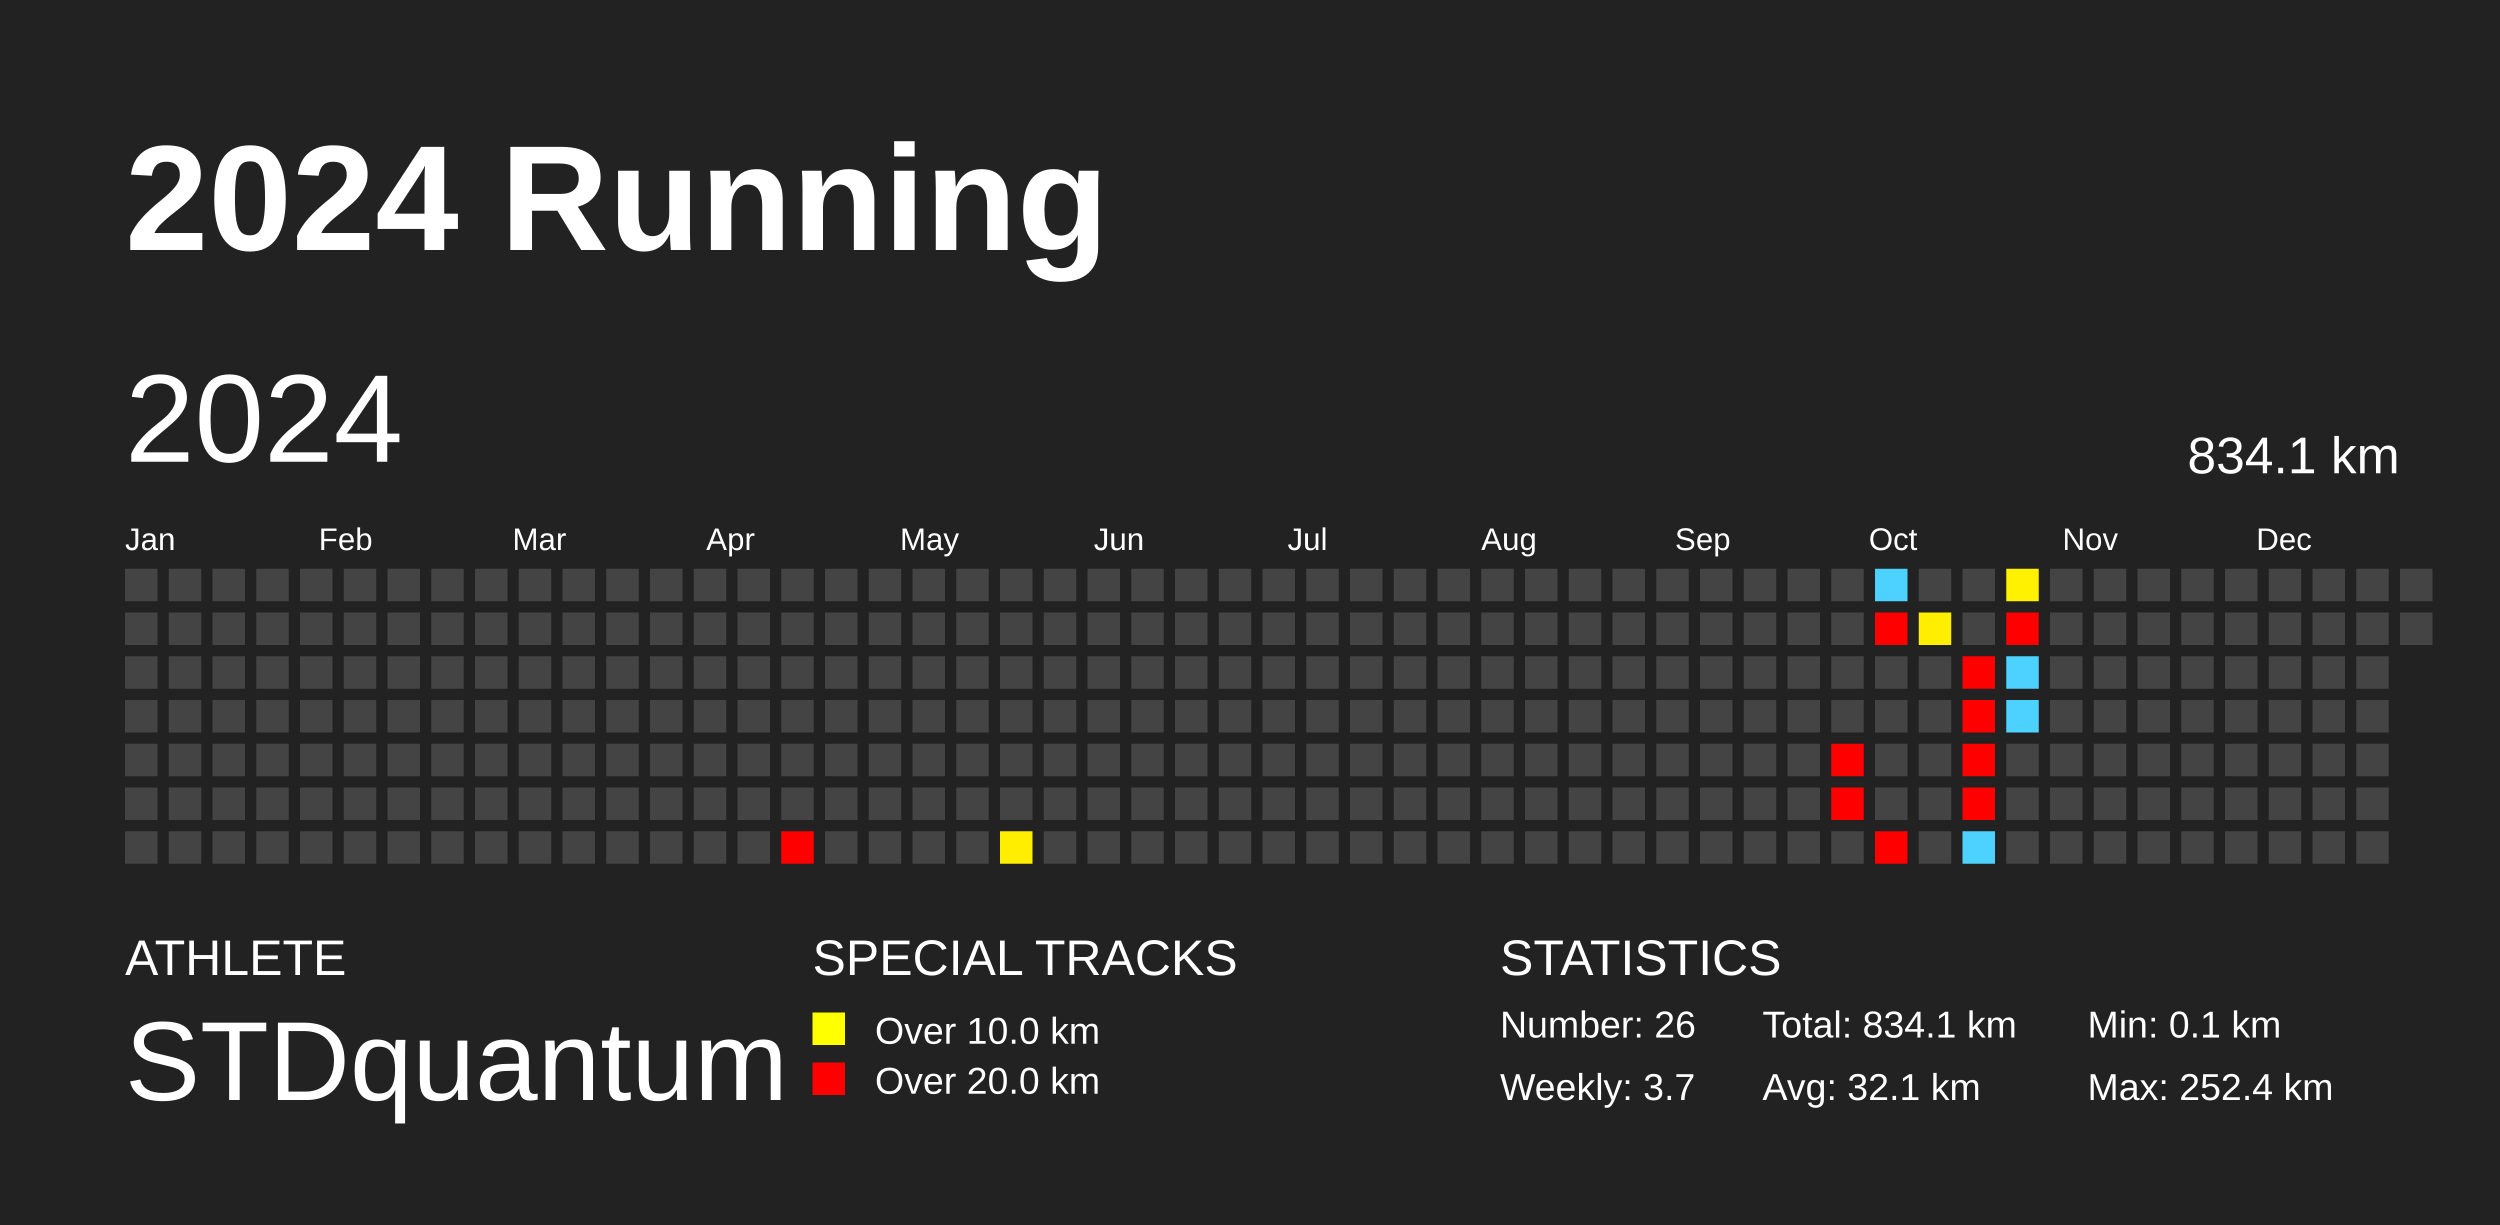
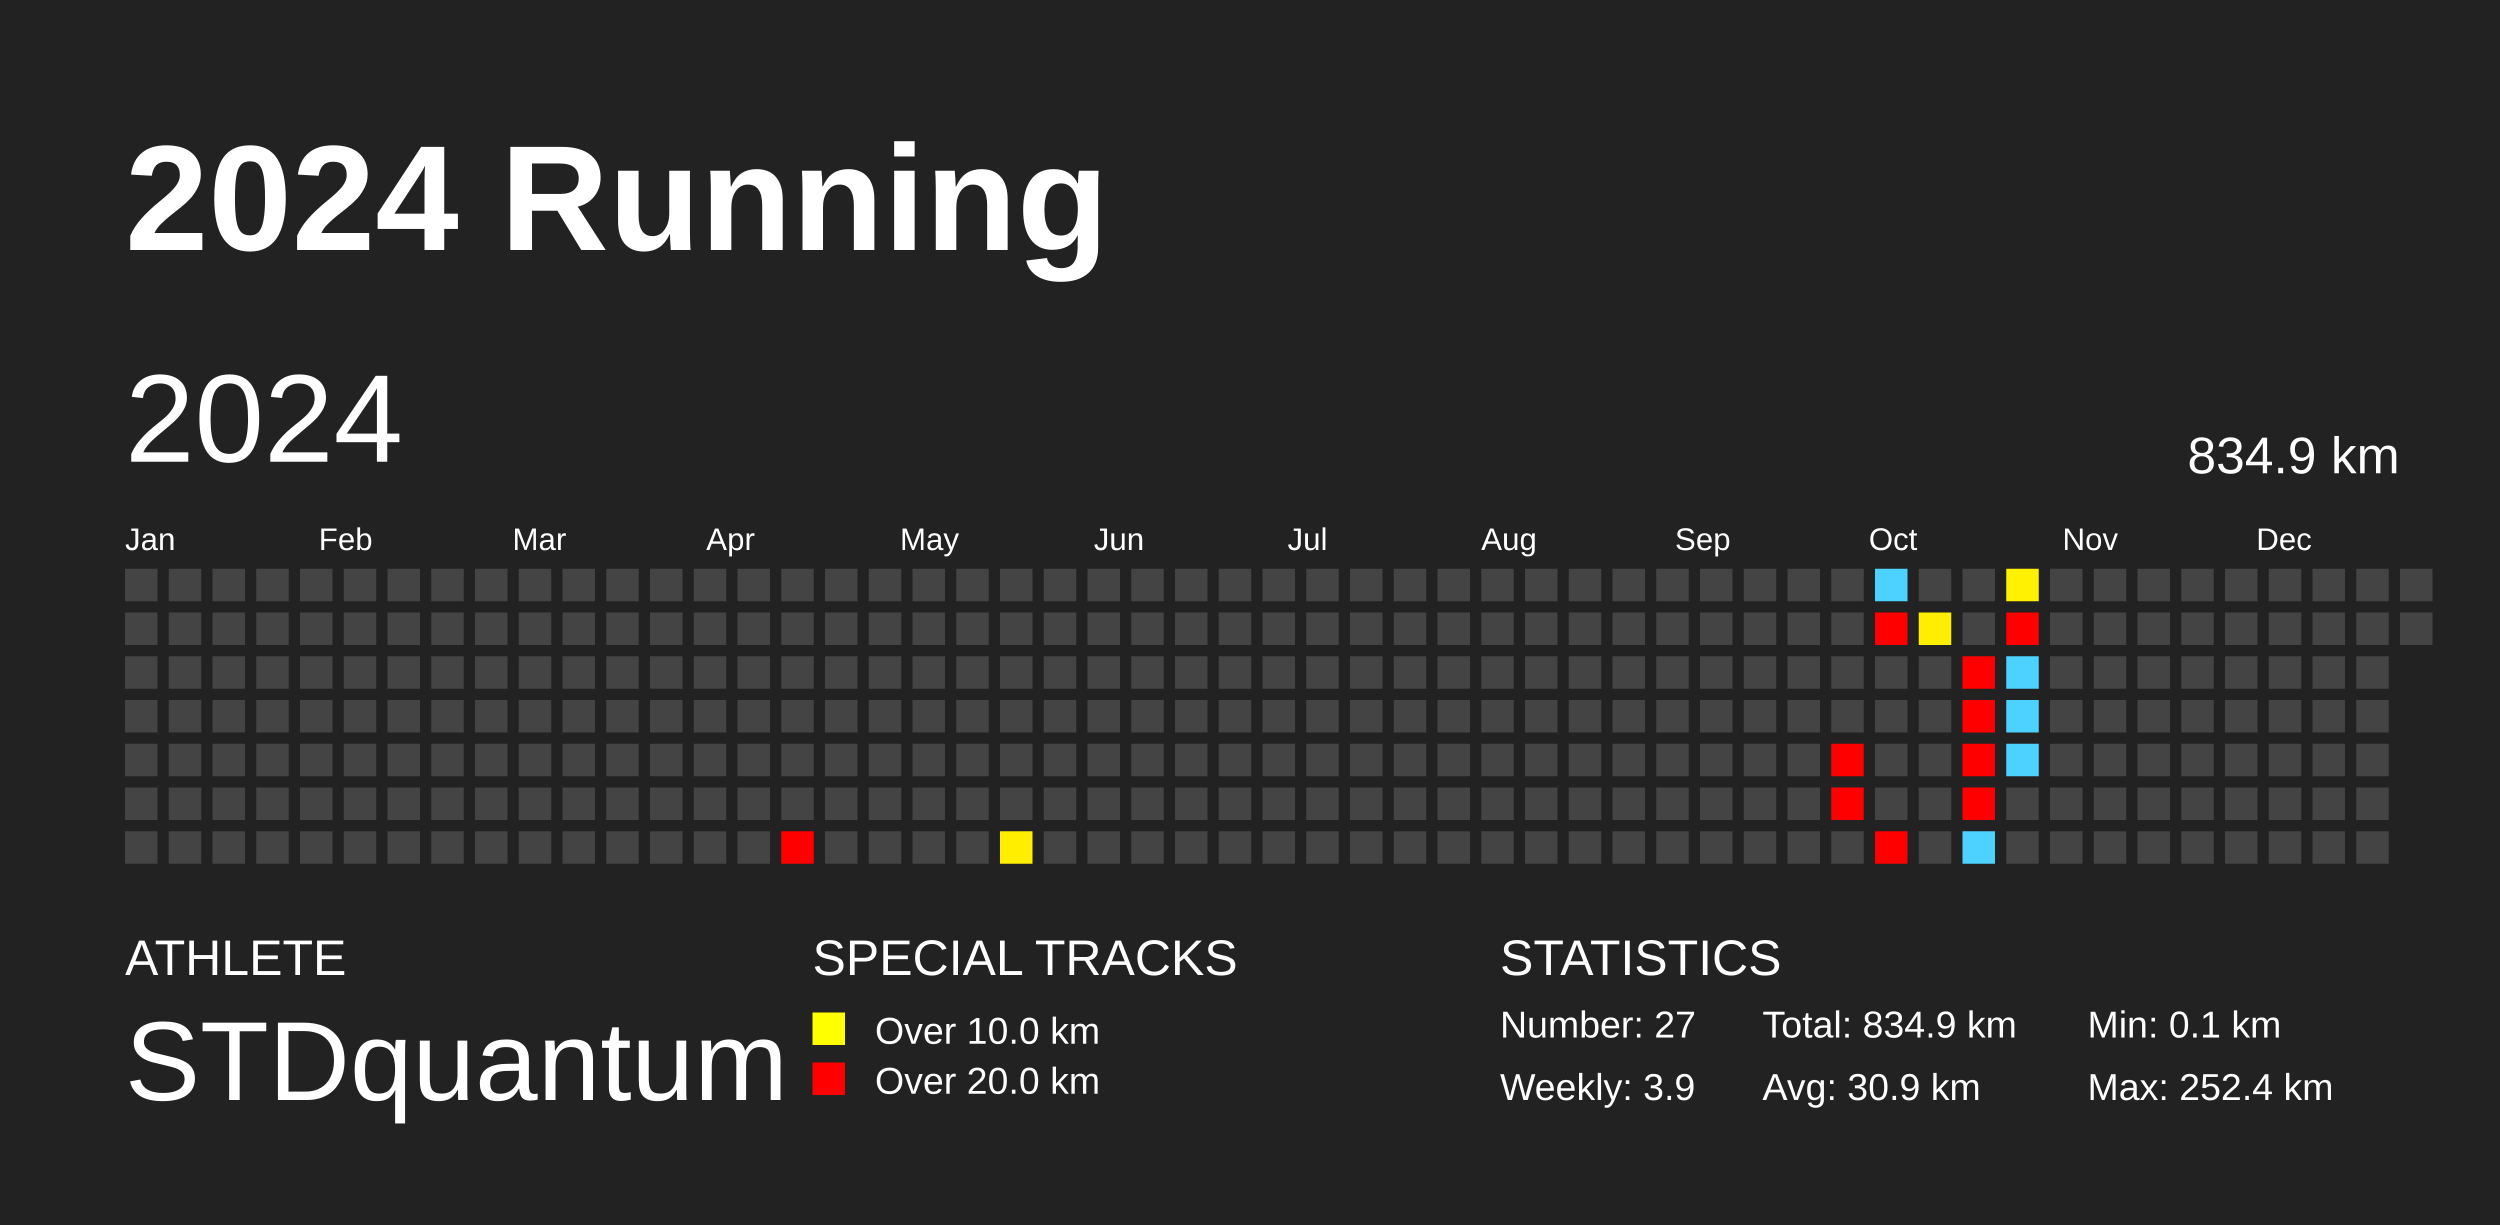
<svg xmlns="http://www.w3.org/2000/svg" baseProfile="full" height="98mm" version="1.1" viewBox="0,0,200,98" width="200mm">
  <defs />
  <rect fill="#222222" height="98" width="200" x="0" y="0" />
  <text fill="#FFFFFF" style="font-size:12px; font-family:Arial; font-weight:bold;" x="10" y="20">2024 Running</text>
  <text fill="#FFFFFF" style="font-size:4px; font-family:Arial" x="10" y="78">ATHLETE</text>
  <text fill="#FFFFFF" style="font-size:9px; font-family:Arial" x="10" y="88">STDquantum</text>
  <text fill="#FFFFFF" style="font-size:4px; font-family:Arial" x="65" y="78">SPECIAL TRACKS</text>
  <rect fill="yellow" height="2.6" width="2.6" x="65" y="81" />
  <text fill="#FFFFFF" style="font-size:3px; font-family:Arial" x="70" y="83.5">Over 10.0 km</text>
  <rect fill="red" height="2.6" width="2.6" x="65" y="85" />
  <text fill="#FFFFFF" style="font-size:3px; font-family:Arial" x="70" y="87.5">Over 20.0 km</text>
  <text fill="#FFFFFF" style="font-size:4px; font-family:Arial" x="120" y="78">STATISTICS</text>
-   <text fill="#FFFFFF" style="font-size:3px; font-family:Arial" x="120" y="83">Number: 26</text>
-   <text fill="#FFFFFF" style="font-size:3px; font-family:Arial" x="120" y="88">Weekly: 3.7</text>
-   <text fill="#FFFFFF" style="font-size:3px; font-family:Arial" x="141" y="83">Total: 834.1 km</text>
-   <text fill="#FFFFFF" style="font-size:3px; font-family:Arial" x="141" y="88">Avg: 32.1 km</text>
+   <text fill="#FFFFFF" style="font-size:3px; font-family:Arial" x="120" y="83">Number: 27</text>
+   <text fill="#FFFFFF" style="font-size:3px; font-family:Arial" x="120" y="88">Weekly: 3.9</text>
+   <text fill="#FFFFFF" style="font-size:3px; font-family:Arial" x="141" y="83">Total: 834.9 km</text>
+   <text fill="#FFFFFF" style="font-size:3px; font-family:Arial" x="141" y="88">Avg: 30.9 km</text>
  <text fill="#FFFFFF" style="font-size:3px; font-family:Arial" x="167" y="83">Min: 0.1 km</text>
  <text fill="#FFFFFF" style="font-size:3px; font-family:Arial" x="167" y="88">Max: 252.4 km</text>
  <text dominant-baseline="hanging" fill="#FFFFFF" style="font-size:10.0px; font-family:Arial;" x="10" y="30">2024</text>
-   <text dominant-baseline="hanging" fill="#FFFFFF" style="font-size:4.125px; font-family:Arial;" x="175" y="35">834.1 km</text>
+   <text dominant-baseline="hanging" fill="#FFFFFF" style="font-size:4.125px; font-family:Arial;" x="175" y="35">834.9 km</text>
  <text fill="#FFFFFF" style="font-size:2.5px; font-family:Arial" x="10.0" y="44">Jan</text>
  <text fill="#FFFFFF" style="font-size:2.5px; font-family:Arial" x="25.5" y="44">Feb</text>
  <text fill="#FFFFFF" style="font-size:2.5px; font-family:Arial" x="41.0" y="44">Mar</text>
  <text fill="#FFFFFF" style="font-size:2.5px; font-family:Arial" x="56.5" y="44">Apr</text>
  <text fill="#FFFFFF" style="font-size:2.5px; font-family:Arial" x="72.0" y="44">May</text>
  <text fill="#FFFFFF" style="font-size:2.5px; font-family:Arial" x="87.5" y="44">Jun</text>
  <text fill="#FFFFFF" style="font-size:2.5px; font-family:Arial" x="103.0" y="44">Jul</text>
  <text fill="#FFFFFF" style="font-size:2.5px; font-family:Arial" x="118.5" y="44">Aug</text>
  <text fill="#FFFFFF" style="font-size:2.5px; font-family:Arial" x="134.0" y="44">Sep</text>
  <text fill="#FFFFFF" style="font-size:2.5px; font-family:Arial" x="149.5" y="44">Oct</text>
  <text fill="#FFFFFF" style="font-size:2.5px; font-family:Arial" x="165.0" y="44">Nov</text>
  <text fill="#FFFFFF" style="font-size:2.5px; font-family:Arial" x="180.5" y="44">Dec</text>
  <rect fill="#444444" height="2.6" width="2.6" x="10.0" y="45.5" />
  <rect fill="#444444" height="2.6" width="2.6" x="10.0" y="49.0" />
  <rect fill="#444444" height="2.6" width="2.6" x="10.0" y="52.5" />
  <rect fill="#444444" height="2.6" width="2.6" x="10.0" y="56.0" />
  <rect fill="#444444" height="2.6" width="2.6" x="10.0" y="59.5" />
  <rect fill="#444444" height="2.6" width="2.6" x="10.0" y="63.0" />
  <rect fill="#444444" height="2.6" width="2.6" x="10.0" y="66.5" />
  <rect fill="#444444" height="2.6" width="2.6" x="13.5" y="45.5" />
  <rect fill="#444444" height="2.6" width="2.6" x="13.5" y="49.0" />
  <rect fill="#444444" height="2.6" width="2.6" x="13.5" y="52.5" />
  <rect fill="#444444" height="2.6" width="2.6" x="13.5" y="56.0" />
  <rect fill="#444444" height="2.6" width="2.6" x="13.5" y="59.5" />
  <rect fill="#444444" height="2.6" width="2.6" x="13.5" y="63.0" />
  <rect fill="#444444" height="2.6" width="2.6" x="13.5" y="66.5" />
  <rect fill="#444444" height="2.6" width="2.6" x="17.0" y="45.5" />
  <rect fill="#444444" height="2.6" width="2.6" x="17.0" y="49.0" />
  <rect fill="#444444" height="2.6" width="2.6" x="17.0" y="52.5" />
  <rect fill="#444444" height="2.6" width="2.6" x="17.0" y="56.0" />
  <rect fill="#444444" height="2.6" width="2.6" x="17.0" y="59.5" />
  <rect fill="#444444" height="2.6" width="2.6" x="17.0" y="63.0" />
  <rect fill="#444444" height="2.6" width="2.6" x="17.0" y="66.5" />
  <rect fill="#444444" height="2.6" width="2.6" x="20.5" y="45.5" />
  <rect fill="#444444" height="2.6" width="2.6" x="20.5" y="49.0" />
  <rect fill="#444444" height="2.6" width="2.6" x="20.5" y="52.5" />
  <rect fill="#444444" height="2.6" width="2.6" x="20.5" y="56.0" />
  <rect fill="#444444" height="2.6" width="2.6" x="20.5" y="59.5" />
  <rect fill="#444444" height="2.6" width="2.6" x="20.5" y="63.0" />
  <rect fill="#444444" height="2.6" width="2.6" x="20.5" y="66.5" />
  <rect fill="#444444" height="2.6" width="2.6" x="24.0" y="45.5" />
  <rect fill="#444444" height="2.6" width="2.6" x="24.0" y="49.0" />
  <rect fill="#444444" height="2.6" width="2.6" x="24.0" y="52.5" />
  <rect fill="#444444" height="2.6" width="2.6" x="24.0" y="56.0" />
  <rect fill="#444444" height="2.6" width="2.6" x="24.0" y="59.5" />
  <rect fill="#444444" height="2.6" width="2.6" x="24.0" y="63.0" />
  <rect fill="#444444" height="2.6" width="2.6" x="24.0" y="66.5" />
  <rect fill="#444444" height="2.6" width="2.6" x="27.5" y="45.5" />
  <rect fill="#444444" height="2.6" width="2.6" x="27.5" y="49.0" />
  <rect fill="#444444" height="2.6" width="2.6" x="27.5" y="52.5" />
  <rect fill="#444444" height="2.6" width="2.6" x="27.5" y="56.0" />
  <rect fill="#444444" height="2.6" width="2.6" x="27.5" y="59.5" />
  <rect fill="#444444" height="2.6" width="2.6" x="27.5" y="63.0" />
  <rect fill="#444444" height="2.6" width="2.6" x="27.5" y="66.5" />
  <rect fill="#444444" height="2.6" width="2.6" x="31.0" y="45.5" />
  <rect fill="#444444" height="2.6" width="2.6" x="31.0" y="49.0" />
  <rect fill="#444444" height="2.6" width="2.6" x="31.0" y="52.5" />
  <rect fill="#444444" height="2.6" width="2.6" x="31.0" y="56.0" />
  <rect fill="#444444" height="2.6" width="2.6" x="31.0" y="59.5" />
  <rect fill="#444444" height="2.6" width="2.6" x="31.0" y="63.0" />
  <rect fill="#444444" height="2.6" width="2.6" x="31.0" y="66.5" />
  <rect fill="#444444" height="2.6" width="2.6" x="34.5" y="45.5" />
  <rect fill="#444444" height="2.6" width="2.6" x="34.5" y="49.0" />
  <rect fill="#444444" height="2.6" width="2.6" x="34.5" y="52.5" />
  <rect fill="#444444" height="2.6" width="2.6" x="34.5" y="56.0" />
  <rect fill="#444444" height="2.6" width="2.6" x="34.5" y="59.5" />
  <rect fill="#444444" height="2.6" width="2.6" x="34.5" y="63.0" />
  <rect fill="#444444" height="2.6" width="2.6" x="34.5" y="66.5" />
  <rect fill="#444444" height="2.6" width="2.6" x="38.0" y="45.5" />
  <rect fill="#444444" height="2.6" width="2.6" x="38.0" y="49.0" />
  <rect fill="#444444" height="2.6" width="2.6" x="38.0" y="52.5" />
  <rect fill="#444444" height="2.6" width="2.6" x="38.0" y="56.0" />
  <rect fill="#444444" height="2.6" width="2.6" x="38.0" y="59.5" />
  <rect fill="#444444" height="2.6" width="2.6" x="38.0" y="63.0" />
  <rect fill="#444444" height="2.6" width="2.6" x="38.0" y="66.5" />
  <rect fill="#444444" height="2.6" width="2.6" x="41.5" y="45.5" />
  <rect fill="#444444" height="2.6" width="2.6" x="41.5" y="49.0" />
  <rect fill="#444444" height="2.6" width="2.6" x="41.5" y="52.5" />
  <rect fill="#444444" height="2.6" width="2.6" x="41.5" y="56.0" />
  <rect fill="#444444" height="2.6" width="2.6" x="41.5" y="59.5" />
  <rect fill="#444444" height="2.6" width="2.6" x="41.5" y="63.0" />
  <rect fill="#444444" height="2.6" width="2.6" x="41.5" y="66.5" />
  <rect fill="#444444" height="2.6" width="2.6" x="45.0" y="45.5" />
  <rect fill="#444444" height="2.6" width="2.6" x="45.0" y="49.0" />
  <rect fill="#444444" height="2.6" width="2.6" x="45.0" y="52.5" />
  <rect fill="#444444" height="2.6" width="2.6" x="45.0" y="56.0" />
  <rect fill="#444444" height="2.6" width="2.6" x="45.0" y="59.5" />
  <rect fill="#444444" height="2.6" width="2.6" x="45.0" y="63.0" />
  <rect fill="#444444" height="2.6" width="2.6" x="45.0" y="66.5" />
  <rect fill="#444444" height="2.6" width="2.6" x="48.5" y="45.5" />
  <rect fill="#444444" height="2.6" width="2.6" x="48.5" y="49.0" />
  <rect fill="#444444" height="2.6" width="2.6" x="48.5" y="52.5" />
  <rect fill="#444444" height="2.6" width="2.6" x="48.5" y="56.0" />
  <rect fill="#444444" height="2.6" width="2.6" x="48.5" y="59.5" />
  <rect fill="#444444" height="2.6" width="2.6" x="48.5" y="63.0" />
  <rect fill="#444444" height="2.6" width="2.6" x="48.5" y="66.5" />
  <rect fill="#444444" height="2.6" width="2.6" x="52.0" y="45.5" />
  <rect fill="#444444" height="2.6" width="2.6" x="52.0" y="49.0" />
  <rect fill="#444444" height="2.6" width="2.6" x="52.0" y="52.5" />
  <rect fill="#444444" height="2.6" width="2.6" x="52.0" y="56.0" />
  <rect fill="#444444" height="2.6" width="2.6" x="52.0" y="59.5" />
  <rect fill="#444444" height="2.6" width="2.6" x="52.0" y="63.0" />
  <rect fill="#444444" height="2.6" width="2.6" x="52.0" y="66.5" />
  <rect fill="#444444" height="2.6" width="2.6" x="55.5" y="45.5" />
  <rect fill="#444444" height="2.6" width="2.6" x="55.5" y="49.0" />
  <rect fill="#444444" height="2.6" width="2.6" x="55.5" y="52.5" />
  <rect fill="#444444" height="2.6" width="2.6" x="55.5" y="56.0" />
  <rect fill="#444444" height="2.6" width="2.6" x="55.5" y="59.5" />
  <rect fill="#444444" height="2.6" width="2.6" x="55.5" y="63.0" />
  <rect fill="#444444" height="2.6" width="2.6" x="55.5" y="66.5" />
  <rect fill="#444444" height="2.6" width="2.6" x="59.0" y="45.5" />
  <rect fill="#444444" height="2.6" width="2.6" x="59.0" y="49.0" />
  <rect fill="#444444" height="2.6" width="2.6" x="59.0" y="52.5" />
  <rect fill="#444444" height="2.6" width="2.6" x="59.0" y="56.0" />
  <rect fill="#444444" height="2.6" width="2.6" x="59.0" y="59.5" />
  <rect fill="#444444" height="2.6" width="2.6" x="59.0" y="63.0" />
  <rect fill="#444444" height="2.6" width="2.6" x="59.0" y="66.5" />
  <rect fill="#444444" height="2.6" width="2.6" x="62.5" y="45.5" />
  <rect fill="#444444" height="2.6" width="2.6" x="62.5" y="49.0" />
  <rect fill="#444444" height="2.6" width="2.6" x="62.5" y="52.5" />
  <rect fill="#444444" height="2.6" width="2.6" x="62.5" y="56.0" />
  <rect fill="#444444" height="2.6" width="2.6" x="62.5" y="59.5" />
  <rect fill="#444444" height="2.6" width="2.6" x="62.5" y="63.0" />
  <rect fill="red" height="2.6" width="2.6" x="62.5" y="66.5" />
  <rect fill="#444444" height="2.6" width="2.6" x="66.0" y="45.5" />
  <rect fill="#444444" height="2.6" width="2.6" x="66.0" y="49.0" />
  <rect fill="#444444" height="2.6" width="2.6" x="66.0" y="52.5" />
  <rect fill="#444444" height="2.6" width="2.6" x="66.0" y="56.0" />
  <rect fill="#444444" height="2.6" width="2.6" x="66.0" y="59.5" />
  <rect fill="#444444" height="2.6" width="2.6" x="66.0" y="63.0" />
  <rect fill="#444444" height="2.6" width="2.6" x="66.0" y="66.5" />
  <rect fill="#444444" height="2.6" width="2.6" x="69.5" y="45.5" />
  <rect fill="#444444" height="2.6" width="2.6" x="69.5" y="49.0" />
  <rect fill="#444444" height="2.6" width="2.6" x="69.5" y="52.5" />
  <rect fill="#444444" height="2.6" width="2.6" x="69.5" y="56.0" />
  <rect fill="#444444" height="2.6" width="2.6" x="69.5" y="59.5" />
  <rect fill="#444444" height="2.6" width="2.6" x="69.5" y="63.0" />
  <rect fill="#444444" height="2.6" width="2.6" x="69.5" y="66.5" />
  <rect fill="#444444" height="2.6" width="2.6" x="73.0" y="45.5" />
  <rect fill="#444444" height="2.6" width="2.6" x="73.0" y="49.0" />
  <rect fill="#444444" height="2.6" width="2.6" x="73.0" y="52.5" />
  <rect fill="#444444" height="2.6" width="2.6" x="73.0" y="56.0" />
  <rect fill="#444444" height="2.6" width="2.6" x="73.0" y="59.5" />
  <rect fill="#444444" height="2.6" width="2.6" x="73.0" y="63.0" />
  <rect fill="#444444" height="2.6" width="2.6" x="73.0" y="66.5" />
  <rect fill="#444444" height="2.6" width="2.6" x="76.5" y="45.5" />
  <rect fill="#444444" height="2.6" width="2.6" x="76.5" y="49.0" />
  <rect fill="#444444" height="2.6" width="2.6" x="76.5" y="52.5" />
  <rect fill="#444444" height="2.6" width="2.6" x="76.5" y="56.0" />
  <rect fill="#444444" height="2.6" width="2.6" x="76.5" y="59.5" />
  <rect fill="#444444" height="2.6" width="2.6" x="76.5" y="63.0" />
  <rect fill="#444444" height="2.6" width="2.6" x="76.5" y="66.5" />
  <rect fill="#444444" height="2.6" width="2.6" x="80.0" y="45.5" />
  <rect fill="#444444" height="2.6" width="2.6" x="80.0" y="49.0" />
  <rect fill="#444444" height="2.6" width="2.6" x="80.0" y="52.5" />
  <rect fill="#444444" height="2.6" width="2.6" x="80.0" y="56.0" />
  <rect fill="#444444" height="2.6" width="2.6" x="80.0" y="59.5" />
  <rect fill="#444444" height="2.6" width="2.6" x="80.0" y="63.0" />
  <rect fill="#ffee00" height="2.6" width="2.6" x="80.0" y="66.5" />
  <rect fill="#444444" height="2.6" width="2.6" x="83.5" y="45.5" />
  <rect fill="#444444" height="2.6" width="2.6" x="83.5" y="49.0" />
  <rect fill="#444444" height="2.6" width="2.6" x="83.5" y="52.5" />
  <rect fill="#444444" height="2.6" width="2.6" x="83.5" y="56.0" />
  <rect fill="#444444" height="2.6" width="2.6" x="83.5" y="59.5" />
  <rect fill="#444444" height="2.6" width="2.6" x="83.5" y="63.0" />
  <rect fill="#444444" height="2.6" width="2.6" x="83.5" y="66.5" />
  <rect fill="#444444" height="2.6" width="2.6" x="87.0" y="45.5" />
  <rect fill="#444444" height="2.6" width="2.6" x="87.0" y="49.0" />
  <rect fill="#444444" height="2.6" width="2.6" x="87.0" y="52.5" />
  <rect fill="#444444" height="2.6" width="2.6" x="87.0" y="56.0" />
  <rect fill="#444444" height="2.6" width="2.6" x="87.0" y="59.5" />
  <rect fill="#444444" height="2.6" width="2.6" x="87.0" y="63.0" />
  <rect fill="#444444" height="2.6" width="2.6" x="87.0" y="66.5" />
  <rect fill="#444444" height="2.6" width="2.6" x="90.5" y="45.5" />
  <rect fill="#444444" height="2.6" width="2.6" x="90.5" y="49.0" />
  <rect fill="#444444" height="2.6" width="2.6" x="90.5" y="52.5" />
  <rect fill="#444444" height="2.6" width="2.6" x="90.5" y="56.0" />
  <rect fill="#444444" height="2.6" width="2.6" x="90.5" y="59.5" />
  <rect fill="#444444" height="2.6" width="2.6" x="90.5" y="63.0" />
  <rect fill="#444444" height="2.6" width="2.6" x="90.5" y="66.5" />
  <rect fill="#444444" height="2.6" width="2.6" x="94.0" y="45.5" />
  <rect fill="#444444" height="2.6" width="2.6" x="94.0" y="49.0" />
  <rect fill="#444444" height="2.6" width="2.6" x="94.0" y="52.5" />
  <rect fill="#444444" height="2.6" width="2.6" x="94.0" y="56.0" />
  <rect fill="#444444" height="2.6" width="2.6" x="94.0" y="59.5" />
  <rect fill="#444444" height="2.6" width="2.6" x="94.0" y="63.0" />
  <rect fill="#444444" height="2.6" width="2.6" x="94.0" y="66.5" />
  <rect fill="#444444" height="2.6" width="2.6" x="97.5" y="45.5" />
  <rect fill="#444444" height="2.6" width="2.6" x="97.5" y="49.0" />
  <rect fill="#444444" height="2.6" width="2.6" x="97.5" y="52.5" />
  <rect fill="#444444" height="2.6" width="2.6" x="97.5" y="56.0" />
  <rect fill="#444444" height="2.6" width="2.6" x="97.5" y="59.5" />
  <rect fill="#444444" height="2.6" width="2.6" x="97.5" y="63.0" />
  <rect fill="#444444" height="2.6" width="2.6" x="97.5" y="66.5" />
  <rect fill="#444444" height="2.6" width="2.6" x="101.0" y="45.5" />
  <rect fill="#444444" height="2.6" width="2.6" x="101.0" y="49.0" />
  <rect fill="#444444" height="2.6" width="2.6" x="101.0" y="52.5" />
  <rect fill="#444444" height="2.6" width="2.6" x="101.0" y="56.0" />
  <rect fill="#444444" height="2.6" width="2.6" x="101.0" y="59.5" />
  <rect fill="#444444" height="2.6" width="2.6" x="101.0" y="63.0" />
  <rect fill="#444444" height="2.6" width="2.6" x="101.0" y="66.5" />
  <rect fill="#444444" height="2.6" width="2.6" x="104.5" y="45.5" />
  <rect fill="#444444" height="2.6" width="2.6" x="104.5" y="49.0" />
  <rect fill="#444444" height="2.6" width="2.6" x="104.5" y="52.5" />
  <rect fill="#444444" height="2.6" width="2.6" x="104.5" y="56.0" />
  <rect fill="#444444" height="2.6" width="2.6" x="104.5" y="59.5" />
  <rect fill="#444444" height="2.6" width="2.6" x="104.5" y="63.0" />
  <rect fill="#444444" height="2.6" width="2.6" x="104.5" y="66.5" />
  <rect fill="#444444" height="2.6" width="2.6" x="108.0" y="45.5" />
  <rect fill="#444444" height="2.6" width="2.6" x="108.0" y="49.0" />
  <rect fill="#444444" height="2.6" width="2.6" x="108.0" y="52.5" />
  <rect fill="#444444" height="2.6" width="2.6" x="108.0" y="56.0" />
  <rect fill="#444444" height="2.6" width="2.6" x="108.0" y="59.5" />
  <rect fill="#444444" height="2.6" width="2.6" x="108.0" y="63.0" />
  <rect fill="#444444" height="2.6" width="2.6" x="108.0" y="66.5" />
  <rect fill="#444444" height="2.6" width="2.6" x="111.5" y="45.5" />
  <rect fill="#444444" height="2.6" width="2.6" x="111.5" y="49.0" />
  <rect fill="#444444" height="2.6" width="2.6" x="111.5" y="52.5" />
  <rect fill="#444444" height="2.6" width="2.6" x="111.5" y="56.0" />
  <rect fill="#444444" height="2.6" width="2.6" x="111.5" y="59.5" />
  <rect fill="#444444" height="2.6" width="2.6" x="111.5" y="63.0" />
  <rect fill="#444444" height="2.6" width="2.6" x="111.5" y="66.5" />
  <rect fill="#444444" height="2.6" width="2.6" x="115.0" y="45.5" />
  <rect fill="#444444" height="2.6" width="2.6" x="115.0" y="49.0" />
  <rect fill="#444444" height="2.6" width="2.6" x="115.0" y="52.5" />
  <rect fill="#444444" height="2.6" width="2.6" x="115.0" y="56.0" />
  <rect fill="#444444" height="2.6" width="2.6" x="115.0" y="59.5" />
  <rect fill="#444444" height="2.6" width="2.6" x="115.0" y="63.0" />
  <rect fill="#444444" height="2.6" width="2.6" x="115.0" y="66.5" />
  <rect fill="#444444" height="2.6" width="2.6" x="118.5" y="45.5" />
  <rect fill="#444444" height="2.6" width="2.6" x="118.5" y="49.0" />
  <rect fill="#444444" height="2.6" width="2.6" x="118.5" y="52.5" />
  <rect fill="#444444" height="2.6" width="2.6" x="118.5" y="56.0" />
  <rect fill="#444444" height="2.6" width="2.6" x="118.5" y="59.5" />
  <rect fill="#444444" height="2.6" width="2.6" x="118.5" y="63.0" />
  <rect fill="#444444" height="2.6" width="2.6" x="118.5" y="66.5" />
  <rect fill="#444444" height="2.6" width="2.6" x="122.0" y="45.5" />
  <rect fill="#444444" height="2.6" width="2.6" x="122.0" y="49.0" />
  <rect fill="#444444" height="2.6" width="2.6" x="122.0" y="52.5" />
  <rect fill="#444444" height="2.6" width="2.6" x="122.0" y="56.0" />
  <rect fill="#444444" height="2.6" width="2.6" x="122.0" y="59.5" />
  <rect fill="#444444" height="2.6" width="2.6" x="122.0" y="63.0" />
  <rect fill="#444444" height="2.6" width="2.6" x="122.0" y="66.5" />
  <rect fill="#444444" height="2.6" width="2.6" x="125.5" y="45.5" />
  <rect fill="#444444" height="2.6" width="2.6" x="125.5" y="49.0" />
  <rect fill="#444444" height="2.6" width="2.6" x="125.5" y="52.5" />
  <rect fill="#444444" height="2.6" width="2.6" x="125.5" y="56.0" />
  <rect fill="#444444" height="2.6" width="2.6" x="125.5" y="59.5" />
  <rect fill="#444444" height="2.6" width="2.6" x="125.5" y="63.0" />
  <rect fill="#444444" height="2.6" width="2.6" x="125.5" y="66.5" />
  <rect fill="#444444" height="2.6" width="2.6" x="129.0" y="45.5" />
  <rect fill="#444444" height="2.6" width="2.6" x="129.0" y="49.0" />
  <rect fill="#444444" height="2.6" width="2.6" x="129.0" y="52.5" />
  <rect fill="#444444" height="2.6" width="2.6" x="129.0" y="56.0" />
  <rect fill="#444444" height="2.6" width="2.6" x="129.0" y="59.5" />
  <rect fill="#444444" height="2.6" width="2.6" x="129.0" y="63.0" />
  <rect fill="#444444" height="2.6" width="2.6" x="129.0" y="66.5" />
  <rect fill="#444444" height="2.6" width="2.6" x="132.5" y="45.5" />
  <rect fill="#444444" height="2.6" width="2.6" x="132.5" y="49.0" />
  <rect fill="#444444" height="2.6" width="2.6" x="132.5" y="52.5" />
  <rect fill="#444444" height="2.6" width="2.6" x="132.5" y="56.0" />
  <rect fill="#444444" height="2.6" width="2.6" x="132.5" y="59.5" />
  <rect fill="#444444" height="2.6" width="2.6" x="132.5" y="63.0" />
  <rect fill="#444444" height="2.6" width="2.6" x="132.5" y="66.5" />
  <rect fill="#444444" height="2.6" width="2.6" x="136.0" y="45.5" />
  <rect fill="#444444" height="2.6" width="2.6" x="136.0" y="49.0" />
  <rect fill="#444444" height="2.6" width="2.6" x="136.0" y="52.5" />
  <rect fill="#444444" height="2.6" width="2.6" x="136.0" y="56.0" />
  <rect fill="#444444" height="2.6" width="2.6" x="136.0" y="59.5" />
  <rect fill="#444444" height="2.6" width="2.6" x="136.0" y="63.0" />
  <rect fill="#444444" height="2.6" width="2.6" x="136.0" y="66.5" />
  <rect fill="#444444" height="2.6" width="2.6" x="139.5" y="45.5" />
  <rect fill="#444444" height="2.6" width="2.6" x="139.5" y="49.0" />
  <rect fill="#444444" height="2.6" width="2.6" x="139.5" y="52.5" />
  <rect fill="#444444" height="2.6" width="2.6" x="139.5" y="56.0" />
  <rect fill="#444444" height="2.6" width="2.6" x="139.5" y="59.5" />
  <rect fill="#444444" height="2.6" width="2.6" x="139.5" y="63.0" />
  <rect fill="#444444" height="2.6" width="2.6" x="139.5" y="66.5" />
  <rect fill="#444444" height="2.6" width="2.6" x="143.0" y="45.5" />
  <rect fill="#444444" height="2.6" width="2.6" x="143.0" y="49.0" />
  <rect fill="#444444" height="2.6" width="2.6" x="143.0" y="52.5" />
  <rect fill="#444444" height="2.6" width="2.6" x="143.0" y="56.0" />
  <rect fill="#444444" height="2.6" width="2.6" x="143.0" y="59.5" />
  <rect fill="#444444" height="2.6" width="2.6" x="143.0" y="63.0" />
  <rect fill="#444444" height="2.6" width="2.6" x="143.0" y="66.5" />
  <rect fill="#444444" height="2.6" width="2.6" x="146.5" y="45.5" />
  <rect fill="#444444" height="2.6" width="2.6" x="146.5" y="49.0" />
  <rect fill="#444444" height="2.6" width="2.6" x="146.5" y="52.5" />
  <rect fill="#444444" height="2.6" width="2.6" x="146.5" y="56.0" />
  <rect fill="red" height="2.6" width="2.6" x="146.5" y="59.5" />
  <rect fill="red" height="2.6" width="2.6" x="146.5" y="63.0" />
  <rect fill="#444444" height="2.6" width="2.6" x="146.5" y="66.5" />
  <rect fill="#4dd2ff" height="2.6" width="2.6" x="150.0" y="45.5" />
  <rect fill="red" height="2.6" width="2.6" x="150.0" y="49.0" />
  <rect fill="#444444" height="2.6" width="2.6" x="150.0" y="52.5" />
  <rect fill="#444444" height="2.6" width="2.6" x="150.0" y="56.0" />
  <rect fill="#444444" height="2.6" width="2.6" x="150.0" y="59.5" />
  <rect fill="#444444" height="2.6" width="2.6" x="150.0" y="63.0" />
  <rect fill="red" height="2.6" width="2.6" x="150.0" y="66.5" />
  <rect fill="#444444" height="2.6" width="2.6" x="153.5" y="45.5" />
  <rect fill="#ffee00" height="2.6" width="2.6" x="153.5" y="49.0" />
  <rect fill="#444444" height="2.6" width="2.6" x="153.5" y="52.5" />
  <rect fill="#444444" height="2.6" width="2.6" x="153.5" y="56.0" />
  <rect fill="#444444" height="2.6" width="2.6" x="153.5" y="59.5" />
  <rect fill="#444444" height="2.6" width="2.6" x="153.5" y="63.0" />
  <rect fill="#444444" height="2.6" width="2.6" x="153.5" y="66.5" />
  <rect fill="#444444" height="2.6" width="2.6" x="157.0" y="45.5" />
  <rect fill="#444444" height="2.6" width="2.6" x="157.0" y="49.0" />
  <rect fill="red" height="2.6" width="2.6" x="157.0" y="52.5" />
  <rect fill="red" height="2.6" width="2.6" x="157.0" y="56.0" />
  <rect fill="red" height="2.6" width="2.6" x="157.0" y="59.5" />
  <rect fill="red" height="2.6" width="2.6" x="157.0" y="63.0" />
  <rect fill="#4dd2ff" height="2.6" width="2.6" x="157.0" y="66.5" />
  <rect fill="#fff100" height="2.6" width="2.6" x="160.5" y="45.5" />
  <rect fill="red" height="2.6" width="2.6" x="160.5" y="49.0" />
  <rect fill="#4dd2ff" height="2.6" width="2.6" x="160.5" y="52.5" />
  <rect fill="#4dd2ff" height="2.6" width="2.6" x="160.5" y="56.0" />
-   <rect fill="#444444" height="2.6" width="2.6" x="160.5" y="59.5" />
+   <rect fill="#4dd2ff" height="2.6" width="2.6" x="160.5" y="59.5" />
  <rect fill="#444444" height="2.6" width="2.6" x="160.5" y="63.0" />
  <rect fill="#444444" height="2.6" width="2.6" x="160.5" y="66.5" />
  <rect fill="#444444" height="2.6" width="2.6" x="164.0" y="45.5" />
  <rect fill="#444444" height="2.6" width="2.6" x="164.0" y="49.0" />
  <rect fill="#444444" height="2.6" width="2.6" x="164.0" y="52.5" />
  <rect fill="#444444" height="2.6" width="2.6" x="164.0" y="56.0" />
  <rect fill="#444444" height="2.6" width="2.6" x="164.0" y="59.5" />
  <rect fill="#444444" height="2.6" width="2.6" x="164.0" y="63.0" />
  <rect fill="#444444" height="2.6" width="2.6" x="164.0" y="66.5" />
  <rect fill="#444444" height="2.6" width="2.6" x="167.5" y="45.5" />
  <rect fill="#444444" height="2.6" width="2.6" x="167.5" y="49.0" />
  <rect fill="#444444" height="2.6" width="2.6" x="167.5" y="52.5" />
  <rect fill="#444444" height="2.6" width="2.6" x="167.5" y="56.0" />
  <rect fill="#444444" height="2.6" width="2.6" x="167.5" y="59.5" />
  <rect fill="#444444" height="2.6" width="2.6" x="167.5" y="63.0" />
  <rect fill="#444444" height="2.6" width="2.6" x="167.5" y="66.5" />
  <rect fill="#444444" height="2.6" width="2.6" x="171.0" y="45.5" />
  <rect fill="#444444" height="2.6" width="2.6" x="171.0" y="49.0" />
  <rect fill="#444444" height="2.6" width="2.6" x="171.0" y="52.5" />
  <rect fill="#444444" height="2.6" width="2.6" x="171.0" y="56.0" />
  <rect fill="#444444" height="2.6" width="2.6" x="171.0" y="59.5" />
  <rect fill="#444444" height="2.6" width="2.6" x="171.0" y="63.0" />
  <rect fill="#444444" height="2.6" width="2.6" x="171.0" y="66.5" />
  <rect fill="#444444" height="2.6" width="2.6" x="174.5" y="45.5" />
  <rect fill="#444444" height="2.6" width="2.6" x="174.5" y="49.0" />
  <rect fill="#444444" height="2.6" width="2.6" x="174.5" y="52.5" />
  <rect fill="#444444" height="2.6" width="2.6" x="174.5" y="56.0" />
  <rect fill="#444444" height="2.6" width="2.6" x="174.5" y="59.5" />
  <rect fill="#444444" height="2.6" width="2.6" x="174.5" y="63.0" />
  <rect fill="#444444" height="2.6" width="2.6" x="174.5" y="66.5" />
  <rect fill="#444444" height="2.6" width="2.6" x="178.0" y="45.5" />
  <rect fill="#444444" height="2.6" width="2.6" x="178.0" y="49.0" />
  <rect fill="#444444" height="2.6" width="2.6" x="178.0" y="52.5" />
  <rect fill="#444444" height="2.6" width="2.6" x="178.0" y="56.0" />
  <rect fill="#444444" height="2.6" width="2.6" x="178.0" y="59.5" />
  <rect fill="#444444" height="2.6" width="2.6" x="178.0" y="63.0" />
  <rect fill="#444444" height="2.6" width="2.6" x="178.0" y="66.5" />
  <rect fill="#444444" height="2.6" width="2.6" x="181.5" y="45.5" />
  <rect fill="#444444" height="2.6" width="2.6" x="181.5" y="49.0" />
  <rect fill="#444444" height="2.6" width="2.6" x="181.5" y="52.5" />
  <rect fill="#444444" height="2.6" width="2.6" x="181.5" y="56.0" />
  <rect fill="#444444" height="2.6" width="2.6" x="181.5" y="59.5" />
  <rect fill="#444444" height="2.6" width="2.6" x="181.5" y="63.0" />
  <rect fill="#444444" height="2.6" width="2.6" x="181.5" y="66.5" />
  <rect fill="#444444" height="2.6" width="2.6" x="185.0" y="45.5" />
  <rect fill="#444444" height="2.6" width="2.6" x="185.0" y="49.0" />
  <rect fill="#444444" height="2.6" width="2.6" x="185.0" y="52.5" />
  <rect fill="#444444" height="2.6" width="2.6" x="185.0" y="56.0" />
  <rect fill="#444444" height="2.6" width="2.6" x="185.0" y="59.5" />
  <rect fill="#444444" height="2.6" width="2.6" x="185.0" y="63.0" />
  <rect fill="#444444" height="2.6" width="2.6" x="185.0" y="66.5" />
  <rect fill="#444444" height="2.6" width="2.6" x="188.5" y="45.5" />
  <rect fill="#444444" height="2.6" width="2.6" x="188.5" y="49.0" />
  <rect fill="#444444" height="2.6" width="2.6" x="188.5" y="52.5" />
  <rect fill="#444444" height="2.6" width="2.6" x="188.5" y="56.0" />
  <rect fill="#444444" height="2.6" width="2.6" x="188.5" y="59.5" />
  <rect fill="#444444" height="2.6" width="2.6" x="188.5" y="63.0" />
  <rect fill="#444444" height="2.6" width="2.6" x="188.5" y="66.5" />
  <rect fill="#444444" height="2.6" width="2.6" x="192.0" y="45.5" />
  <rect fill="#444444" height="2.6" width="2.6" x="192.0" y="49.0" />
</svg>
